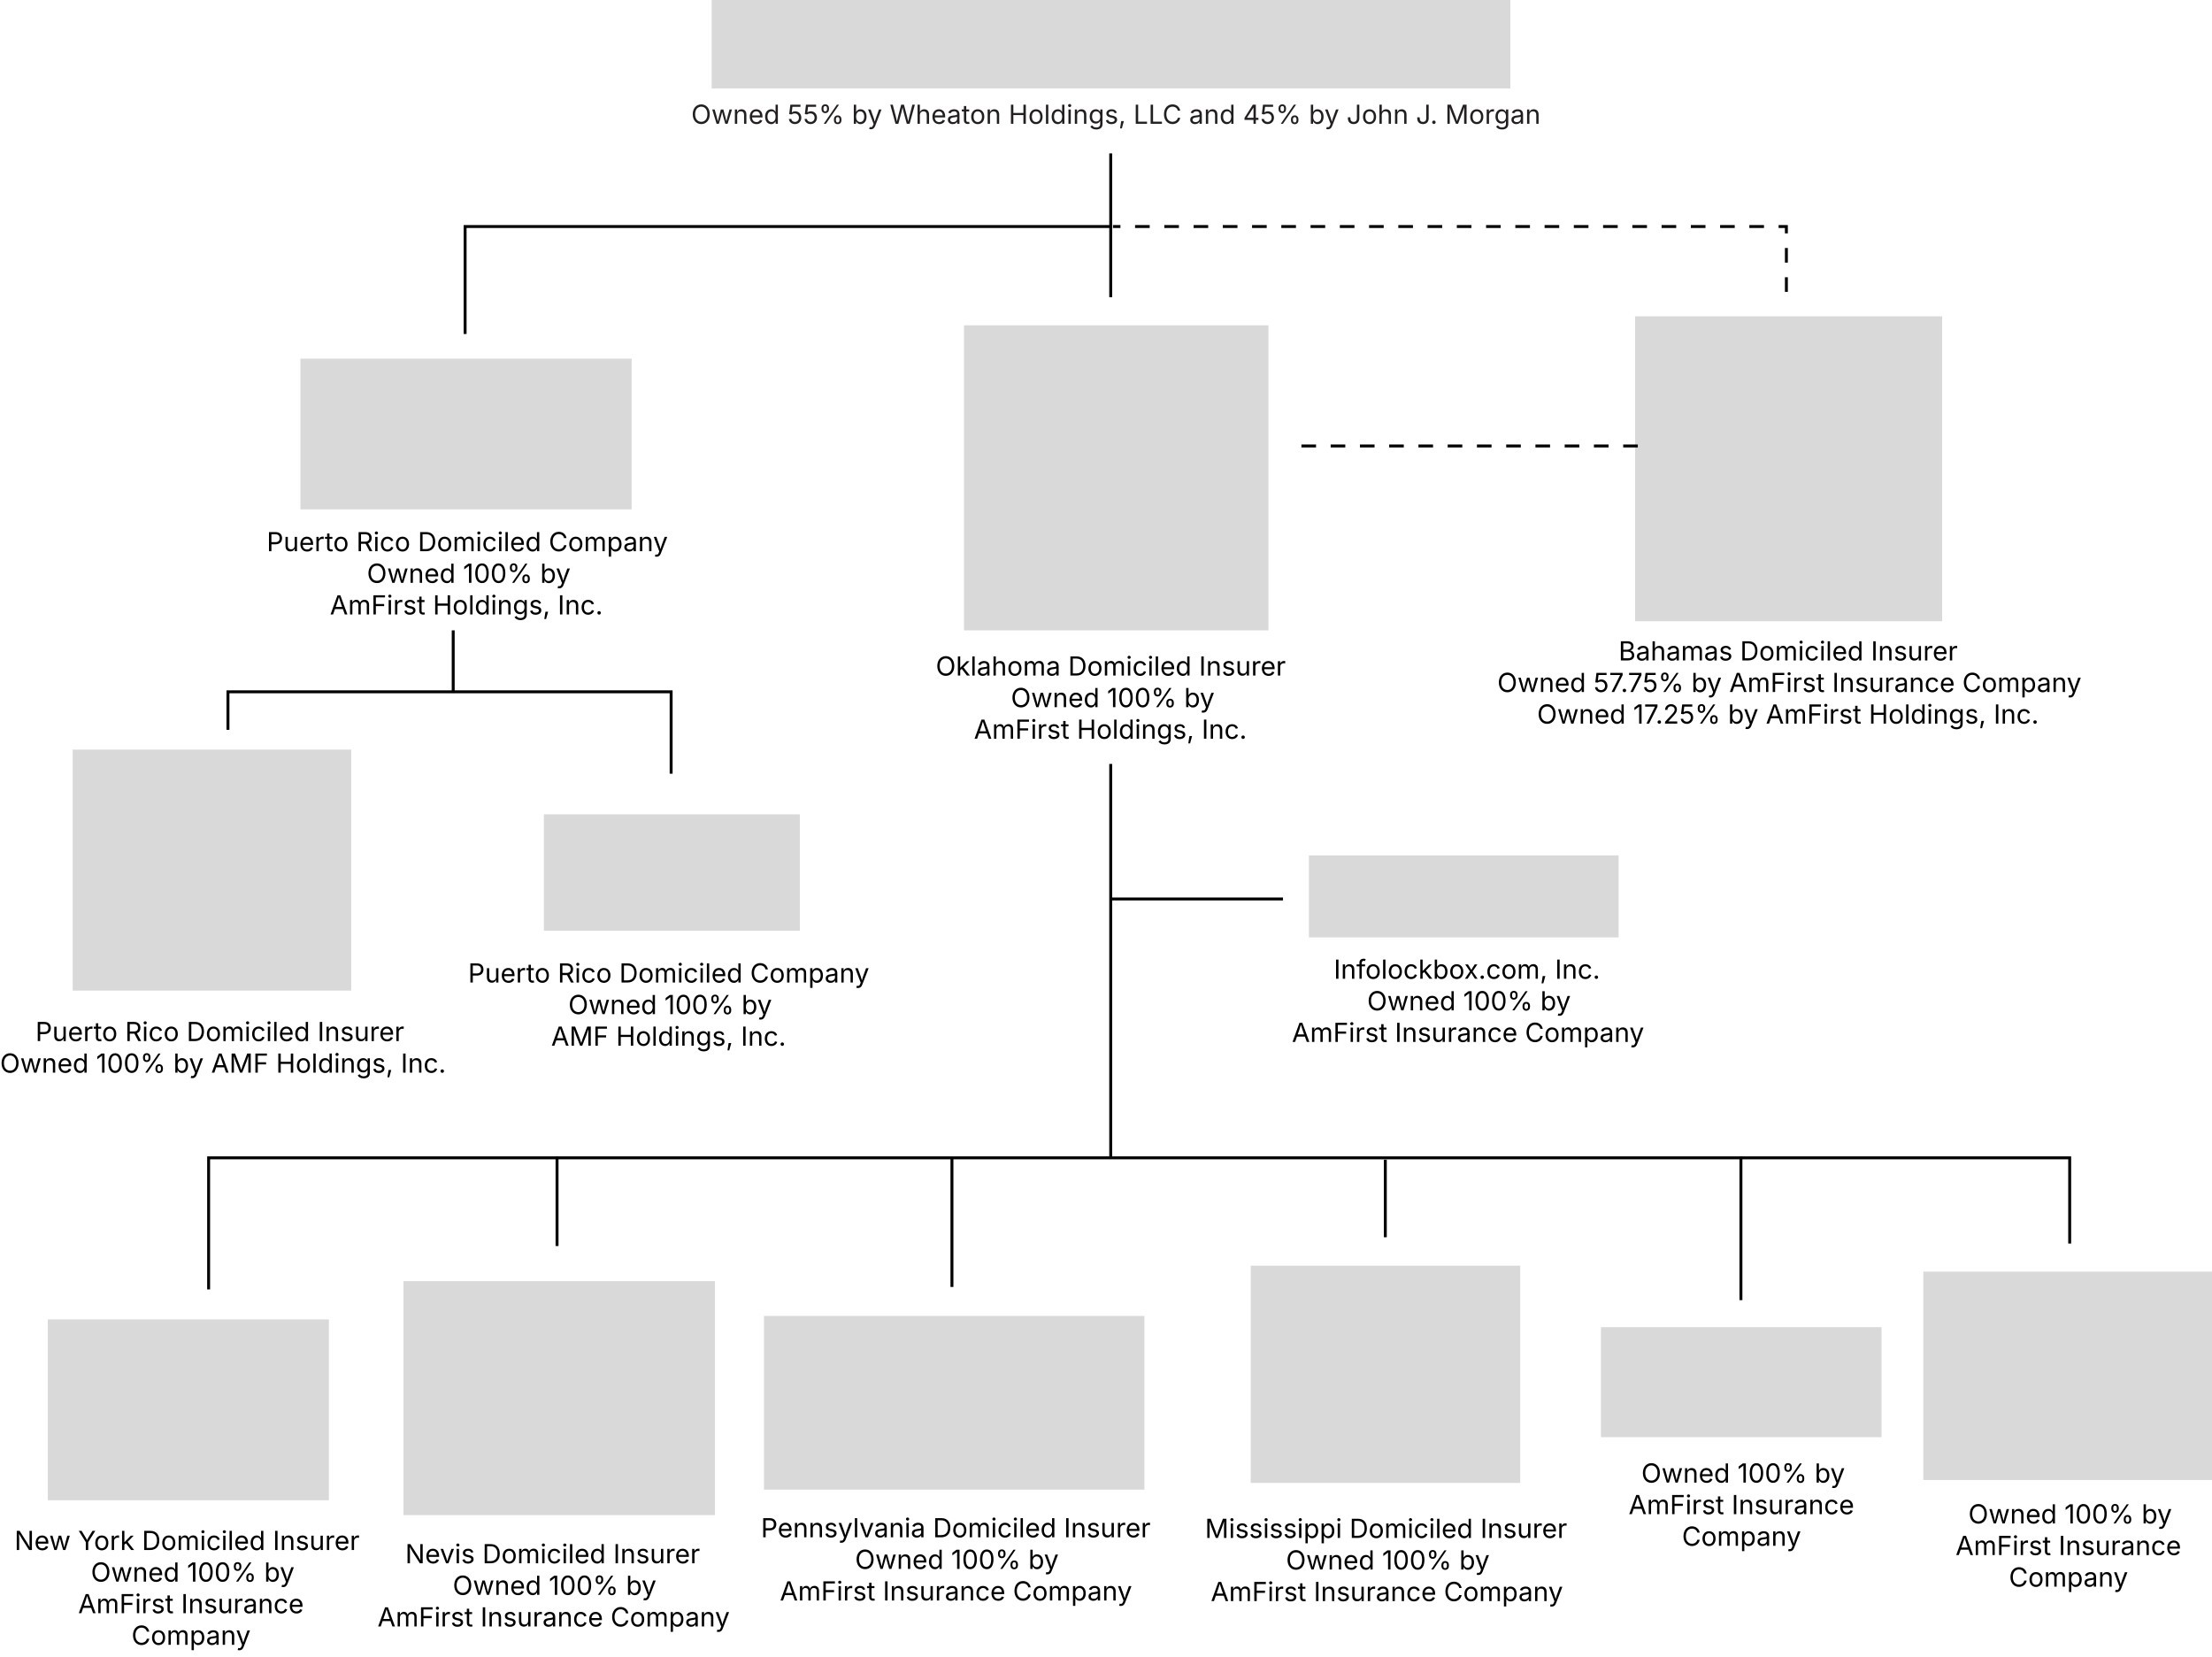
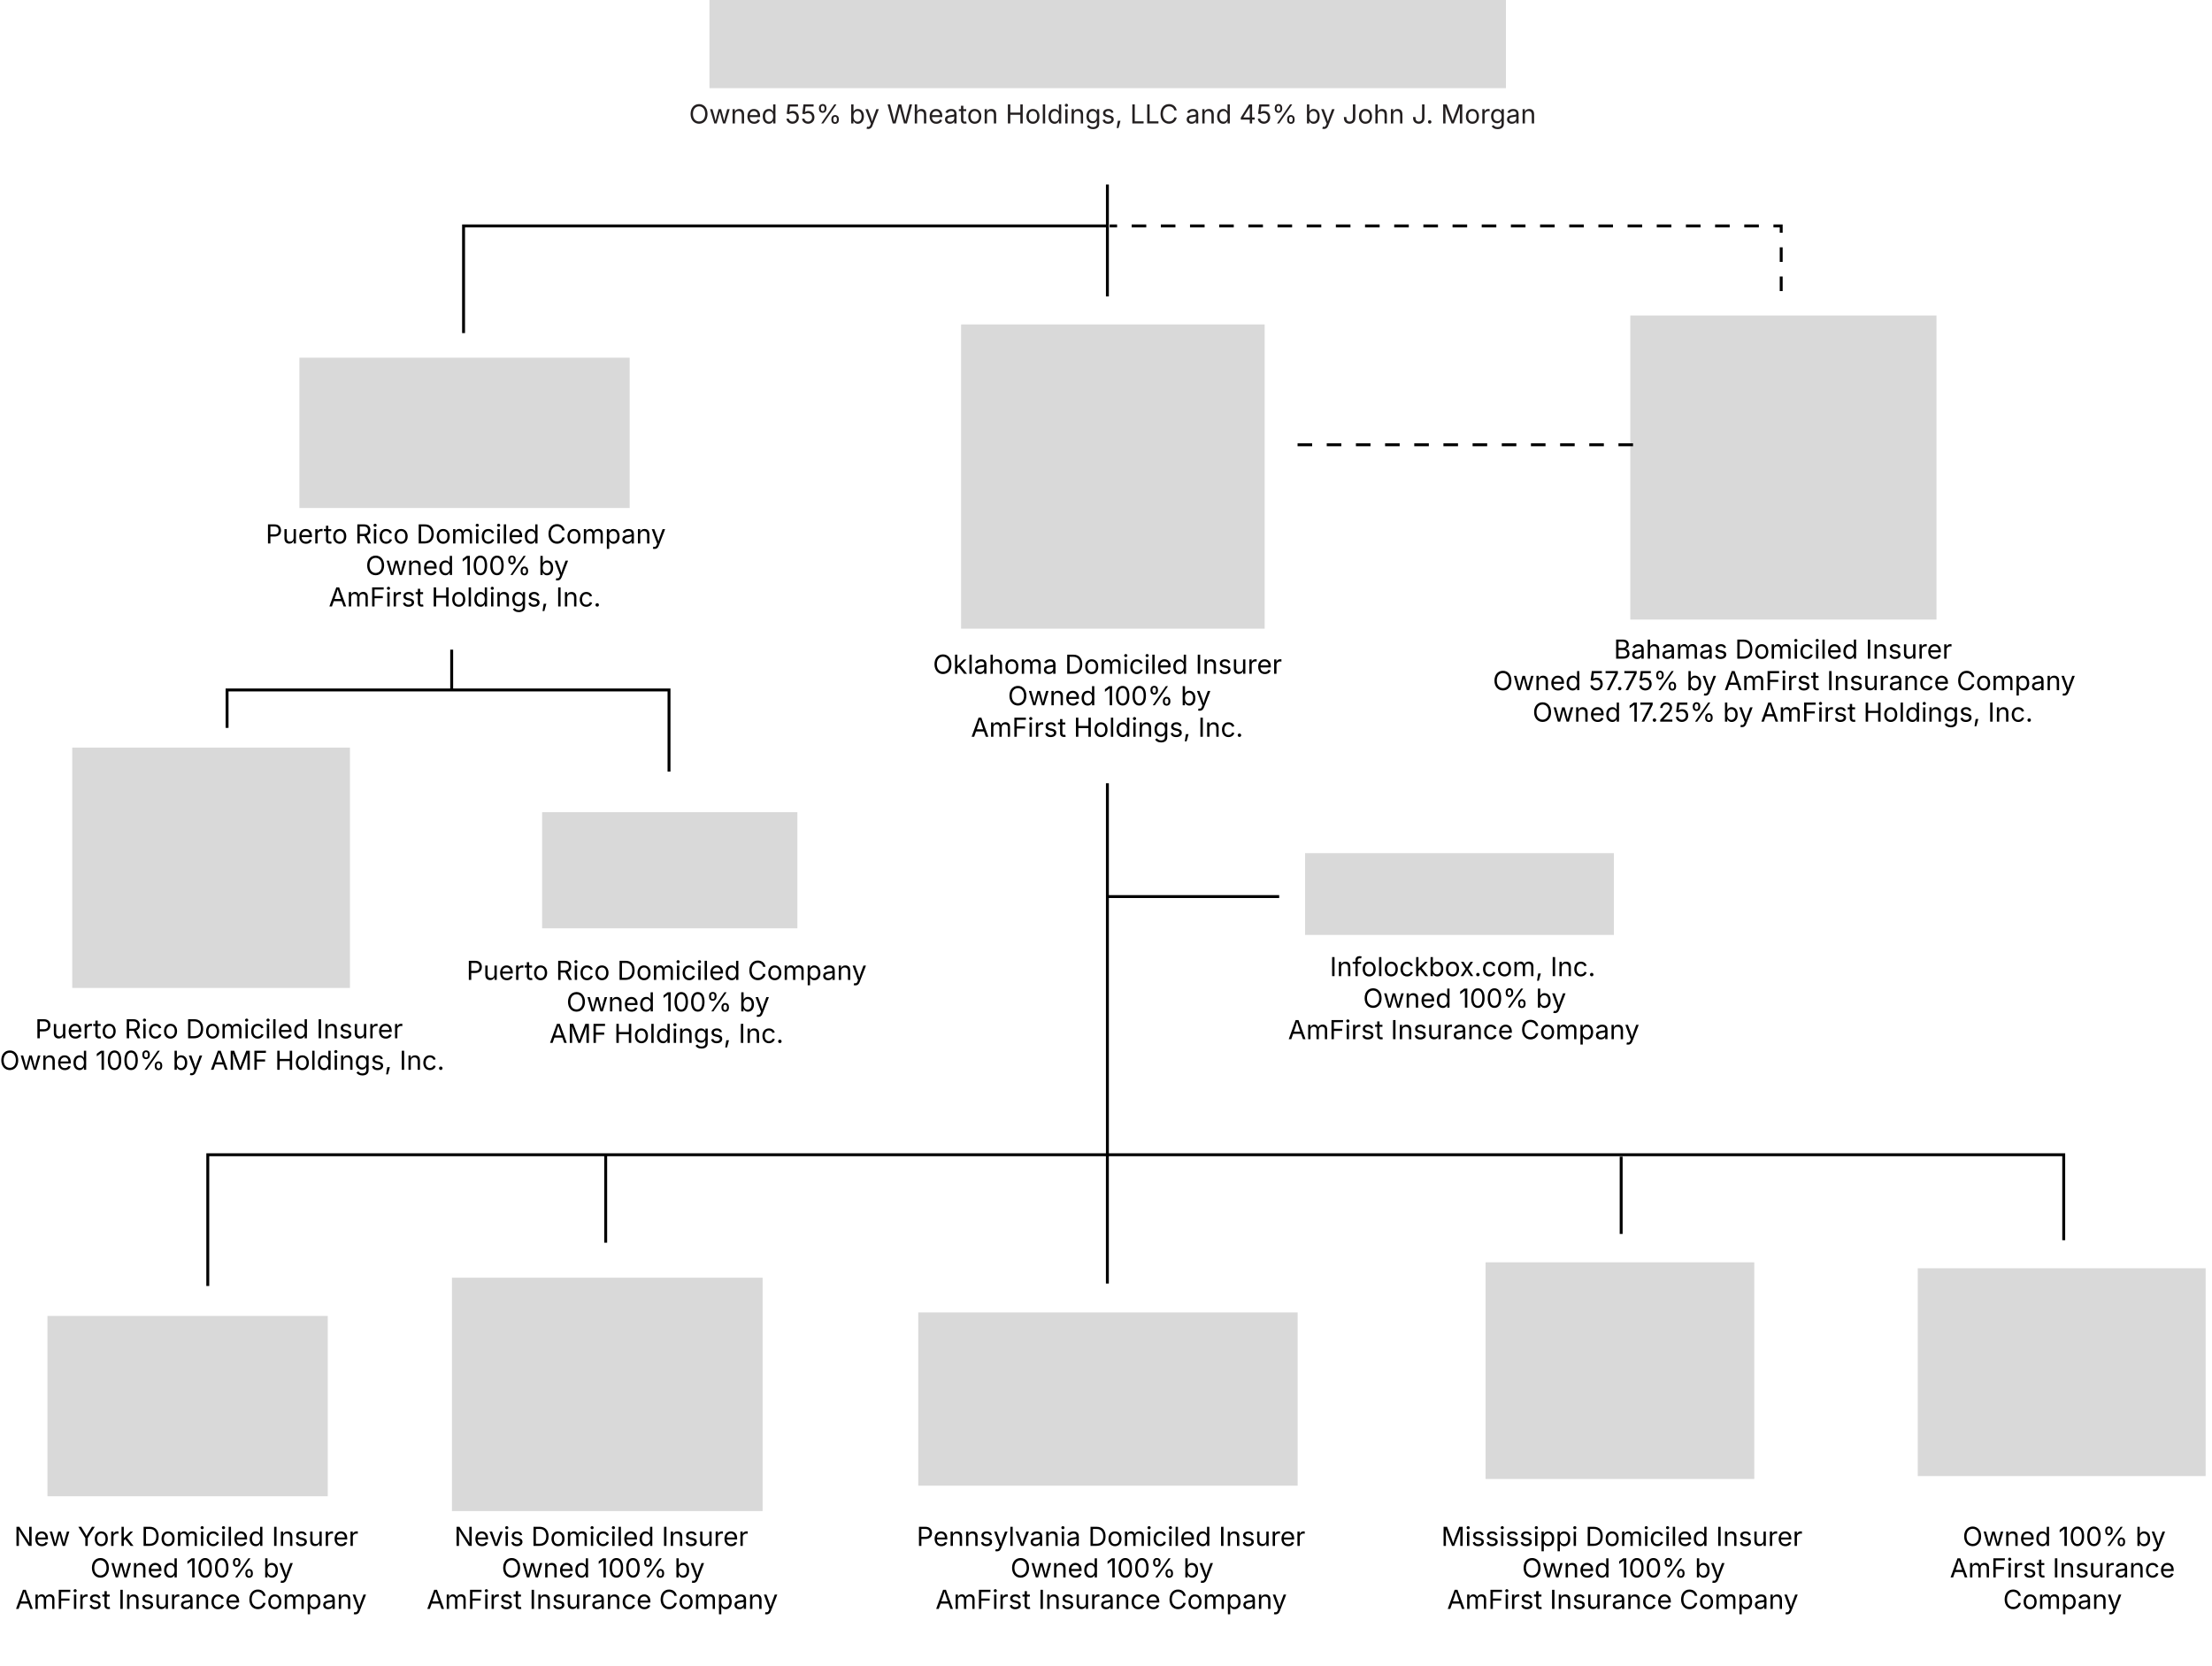
- <svg xmlns="http://www.w3.org/2000/svg" viewBox="0 0 756.19 566.32">
+ <svg xmlns="http://www.w3.org/2000/svg" viewBox="0 0 758.28 570.85">
  <g id="Text_Lines" data-name="Text &amp; Lines">
-     <polyline points="159 114.19 159 77.45 379.88 77.45" fill="none" stroke="#000" />
-     <polyline points="610.69 99.79 610.69 77.45 380.48 77.45" fill="none" stroke="#000" stroke-dasharray="5" />
-     <polyline points="707.54 425.17 707.54 395.87 71.32 395.87 71.32 440.86" fill="none" stroke="#000" />
-     <line x1="379.71" y1="261.2" x2="379.71" y2="395.52" fill="none" stroke="#000" />
-     <line x1="444.9" y1="152.48" x2="560.69" y2="152.48" fill="none" stroke="#000" stroke-dasharray="5" />
-     <line x1="190.43" y1="426.02" x2="190.43" y2="395.52" fill="none" stroke="#000" />
-     <line x1="325.43" y1="440.02" x2="325.43" y2="396.02" fill="none" stroke="#000" />
-     <line x1="473.58" y1="423.02" x2="473.58" y2="396.52" fill="none" stroke="#000" />
-     <line x1="595.15" y1="444.52" x2="595.15" y2="395.52" fill="none" stroke="#000" />
-     <polyline points="229.43 264.53 229.43 236.53 77.93 236.53 77.93 249.53" fill="none" stroke="#000" />
-     <line x1="154.93" y1="236.86" x2="154.93" y2="215.52" fill="none" stroke="#000" />
-     <line x1="379.43" y1="307.36" x2="438.6" y2="307.36" fill="none" stroke="#000" />
-     <line x1="379.71" y1="101.62" x2="379.71" y2="52.45" fill="none" stroke="#000" />
-     <text transform="translate(319.89 230.98)" font-size="9" font-family="SFProText-Regular, SF Pro Text">Oklahoma Domiciled Insurer<tspan x="25.69" y="10.8">Owned 100% by</tspan>
+     <polyline points="158.91 114.19 158.91 77.45 379.79 77.45" fill="none" stroke="#000" />
+     <polyline points="610.6 99.79 610.6 77.45 380.39 77.45" fill="none" stroke="#000" stroke-dasharray="5" />
+     <polyline points="707.45 425.17 707.45 395.87 71.23 395.87 71.23 440.86" fill="none" stroke="#000" />
+     <line x1="379.62" y1="268.51" x2="379.62" y2="395.52" fill="none" stroke="#000" />
+     <line x1="444.81" y1="152.48" x2="560.6" y2="152.48" fill="none" stroke="#000" stroke-dasharray="5" />
+     <line x1="207.63" y1="426.02" x2="207.63" y2="395.52" fill="none" stroke="#000" />
+     <line x1="379.61" y1="440.02" x2="379.61" y2="396.02" fill="none" stroke="#000" />
+     <line x1="555.74" y1="423.02" x2="555.74" y2="396.52" fill="none" stroke="#000" />
+     <polyline points="229.34 264.53 229.34 236.53 77.84 236.53 77.84 249.53" fill="none" stroke="#000" />
+     <line x1="154.84" y1="236.86" x2="154.84" y2="222.72" fill="none" stroke="#000" />
+     <line x1="379.34" y1="307.36" x2="438.51" y2="307.36" fill="none" stroke="#000" />
+     <line x1="379.62" y1="101.62" x2="379.62" y2="63.25" fill="none" stroke="#000" />
+     <text transform="translate(319.81 230.98)" font-size="9" font-family="SFProText-Regular, SF Pro Text">Oklahoma Domiciled Insurer<tspan x="25.69" y="10.8">Owned 100% by</tspan>
      <tspan x="13.03" y="21.6">AmFirst Holdings, Inc.</tspan>
    </text>
-     <text transform="translate(561.1 506.9)" font-size="9" font-family="SFProText-Regular, SF Pro Text">Owned 100% by<tspan x="-4.36" y="10.8">AmFirst Insurance</tspan>
+     <text transform="translate(494.07 529.96)" font-size="9" font-family="SFProText-Regular, SF Pro Text">Mississippi Domiciled Insurer<tspan x="27.7" y="10.8">Owned 100% by</tspan>
+       <tspan x="1.98" y="21.6">AmFirst Insurance Company</tspan>
+     </text>
+     <text transform="translate(455.86 334.64)" font-size="9" font-family="SFProText-Regular, SF Pro Text">Infolockbox.com, Inc.<tspan x="11.41" y="10.8">Owned 100% by</tspan>
+       <tspan x="-14.31" y="21.6">AmFirst Insurance Company</tspan>
+     </text>
+     <text transform="translate(12.02 355.95)" font-size="9" font-family="SFProText-Regular, SF Pro Text">Puerto Rico Domiciled Insurer<tspan x="-12.11" y="10.8">Owned 100% by AMF Holdings, Inc.</tspan>
+     </text>
+     <text transform="translate(159.92 335.93)" font-size="9" font-family="SFProText-Regular, SF Pro Text">Puerto Rico Domiciled Company<tspan x="34.26" y="10.8">Owned 100% by</tspan>
+       <tspan x="28.4" y="21.6">AMF Holdings, Inc.</tspan>
+     </text>
+     <text transform="translate(91.07 186.31)" font-size="9" font-family="SFProText-Regular, SF Pro Text">Puerto Rico Domiciled Company<tspan x="34.26" y="10.8">Owned 100% by</tspan>
+       <tspan x="21.61" y="21.6">AmFirst Holdings, Inc.</tspan>
+     </text>
+     <text transform="translate(314.23 529.96)" font-size="9" font-family="SFProText-Regular, SF Pro Text">Pennsylvania Domiciled Insurer<tspan x="32.18" y="10.8">Owned 100% by</tspan>
+       <tspan x="6.46" y="21.6">AmFirst Insurance Company</tspan>
+     </text>
+     <text transform="translate(553.22 225.8)" font-size="9" font-family="SFProText-Regular, SF Pro Text">Bahamas Domiciled Insurer<tspan x="-41.45" y="10.8">Owned 57.75% by AmFirst Insurance Company</tspan>
+       <tspan x="-27.85" y="21.6">Owned 17.25% by AmFirst Holdings, Inc.</tspan>
+     </text>
+     <text transform="translate(155.72 529.96)" font-size="9" font-family="SFProText-Regular, SF Pro Text">Nevis Domiciled Insurer<tspan x="16.24" y="10.8">Owned 100% by</tspan>
+       <tspan x="-9.48" y="21.6">AmFirst Insurance Company</tspan>
+     </text>
+     <text transform="translate(4.85 529.96)" font-size="9" font-family="SFProText-Regular, SF Pro Text">New York Domiciled Insurer <tspan x="26.13" y="10.8">Owned 100% by</tspan>
+       <tspan x="0.41" y="21.6">AmFirst Insurance Company</tspan>
+     </text>
+     <text transform="translate(672.79 529.96)" font-size="9" font-family="SFProText-Regular, SF Pro Text">Owned 100% by<tspan x="-4.36" y="10.8">AmFirst Insurance</tspan>
      <tspan x="13.88" y="21.6">Company</tspan>
    </text>
-     <text transform="translate(411.92 525.82)" font-size="9" font-family="SFProText-Regular, SF Pro Text">Mississippi Domiciled Insurer<tspan x="27.7" y="10.8">Owned 100% by</tspan>
-       <tspan x="1.98" y="21.6">AmFirst Insurance Company</tspan>
-     </text>
-     <text transform="translate(455.94 334.64)" font-size="9" font-family="SFProText-Regular, SF Pro Text">Infolockbox.com, Inc.<tspan x="11.41" y="10.8">Owned 100% by</tspan>
-       <tspan x="-14.31" y="21.6">AmFirst Insurance Company</tspan>
-     </text>
-     <text transform="translate(12.11 355.95)" font-size="9" font-family="SFProText-Regular, SF Pro Text">Puerto Rico Domiciled Insurer<tspan x="-12.11" y="10.8">Owned 100% by AMF Holdings, Inc.</tspan>
-     </text>
-     <text transform="translate(160.01 335.93)" font-size="9" font-family="SFProText-Regular, SF Pro Text">Puerto Rico Domiciled Company<tspan x="34.26" y="10.8">Owned 100% by</tspan>
-       <tspan x="28.4" y="21.6">AMF Holdings, Inc.</tspan>
-     </text>
-     <text transform="translate(91.16 188.47)" font-size="9" font-family="SFProText-Regular, SF Pro Text">Puerto Rico Domiciled Company<tspan x="34.26" y="10.8">Owned 100% by</tspan>
-       <tspan x="21.61" y="21.6">AmFirst Holdings, Inc.</tspan>
-     </text>
-     <text transform="translate(260.12 525.61)" font-size="9" font-family="SFProText-Regular, SF Pro Text">Pennsylvania Domiciled Insurer<tspan x="32.18" y="10.8">Owned 100% by</tspan>
-       <tspan x="6.46" y="21.6">AmFirst Insurance Company</tspan>
-     </text>
-     <text transform="translate(553.31 225.8)" font-size="9" font-family="SFProText-Regular, SF Pro Text">Bahamas Domiciled Insurer<tspan x="-41.45" y="10.8">Owned 57.75% by AmFirst Insurance Company</tspan>
-       <tspan x="-27.85" y="21.6">Owned 17.25% by AmFirst Holdings, Inc.</tspan>
-     </text>
-     <text transform="translate(138.52 534.49)" font-size="9" font-family="SFProText-Regular, SF Pro Text">Nevis Domiciled Insurer<tspan x="16.24" y="10.8">Owned 100% by</tspan>
-       <tspan x="-9.48" y="21.6">AmFirst Insurance Company</tspan>
-     </text>
-     <text transform="translate(4.93 529.96)" font-size="9" font-family="SFProText-Regular, SF Pro Text">New York Domiciled Insurer <tspan x="26.13" y="10.8">Owned 100% by</tspan>
-       <tspan x="21.77" y="21.6">AmFirst Insurance</tspan>
-       <tspan x="40.01" y="32.4">Company</tspan>
-     </text>
-     <text transform="translate(672.88 520.87)" font-size="9" font-family="SFProText-Regular, SF Pro Text">Owned 100% by<tspan x="-4.36" y="10.8">AmFirst Insurance</tspan>
-       <tspan x="13.88" y="21.6">Company</tspan>
-     </text>
-     <text transform="translate(236.29 42.33)" font-size="9" fill="#231f20" font-family="SFProText-Regular, SF Pro Text">Owned 55% by Wheaton Holdings, LLC and 45% by John J. Morgan</text>
+     <text transform="translate(236.2 42.33)" font-size="9" fill="#231f20" font-family="SFProText-Regular, SF Pro Text">Owned 55% by Wheaton Holdings, LLC and 45% by John J. Morgan</text>
  </g>
  <g id="Placeholders">
-     <rect id="amf-holdings" x="102.71" y="122.63" width="113.22" height="51.53" opacity="0.15" />
-     <rect id="amfirst" x="329.55" y="111.23" width="104.07" height="104.29" opacity="0.15" />
-     <rect id="new-providence-life" x="558.96" y="108.16" width="104.97" height="104.24" opacity="0.15" />
-     <rect id="info-lockbox" x="447.47" y="292.47" width="105.87" height="28.04" opacity="0.15" />
-     <rect id="amf-services" x="185.93" y="278.42" width="87.5" height="39.82" opacity="0.15" />
-     <rect id="amfirst-life" x="24.85" y="256.3" width="95.21" height="82.39" opacity="0.15" />
-     <rect id="monitor-life" x="16.35" y="451.12" width="96.08" height="61.83" opacity="0.15" />
-     <rect id="london-america" x="137.93" y="438.02" width="106.49" height="80" opacity="0.15" />
-     <rect id="tpm-life" x="261.17" y="449.93" width="130.06" height="59.39" opacity="0.15" />
-     <rect id="amfirst-specialty" x="427.57" y="432.75" width="92.12" height="74.27" opacity="0.15" />
-     <rect id="afic-administrators" x="547.3" y="453.77" width="95.92" height="37.6" opacity="0.15" />
-     <rect id="amfirst-capital" x="657.5" y="434.78" width="98.69" height="71.24" opacity="0.15" />
-     <rect id="amfirst-holdings" x="243.29" width="273.04" height="30.23" opacity="0.15" />
+     <rect id="amf-holdings" x="102.63" y="122.63" width="113.22" height="51.53" opacity="0.15" />
+     <rect id="amfirst" x="329.46" y="111.23" width="104.07" height="104.29" opacity="0.15" />
+     <rect id="new-providence-life" x="558.87" y="108.16" width="104.97" height="104.24" opacity="0.15" />
+     <rect id="info-lockbox" x="447.38" y="292.47" width="105.87" height="28.04" opacity="0.15" />
+     <rect id="amf-services" x="185.84" y="278.42" width="87.5" height="39.82" opacity="0.15" />
+     <rect id="amfirst-life" x="24.76" y="256.3" width="95.21" height="82.39" opacity="0.15" />
+     <rect id="monitor-life" x="16.27" y="451.12" width="96.08" height="61.83" opacity="0.15" />
+     <rect id="london-america" x="154.93" y="438.02" width="106.49" height="80" opacity="0.15" />
+     <rect id="tpm-life" x="314.78" y="449.93" width="130.06" height="59.39" opacity="0.15" />
+     <rect id="amfirst-specialty" x="509.25" y="432.75" width="92.12" height="74.27" opacity="0.15" />
+     <rect id="amfirst-capital" x="657.41" y="434.78" width="98.69" height="71.24" opacity="0.15" />
+     <rect id="amfirst-holdings" x="243.2" width="273.04" height="30.23" opacity="0.15" />
  </g>
</svg>
